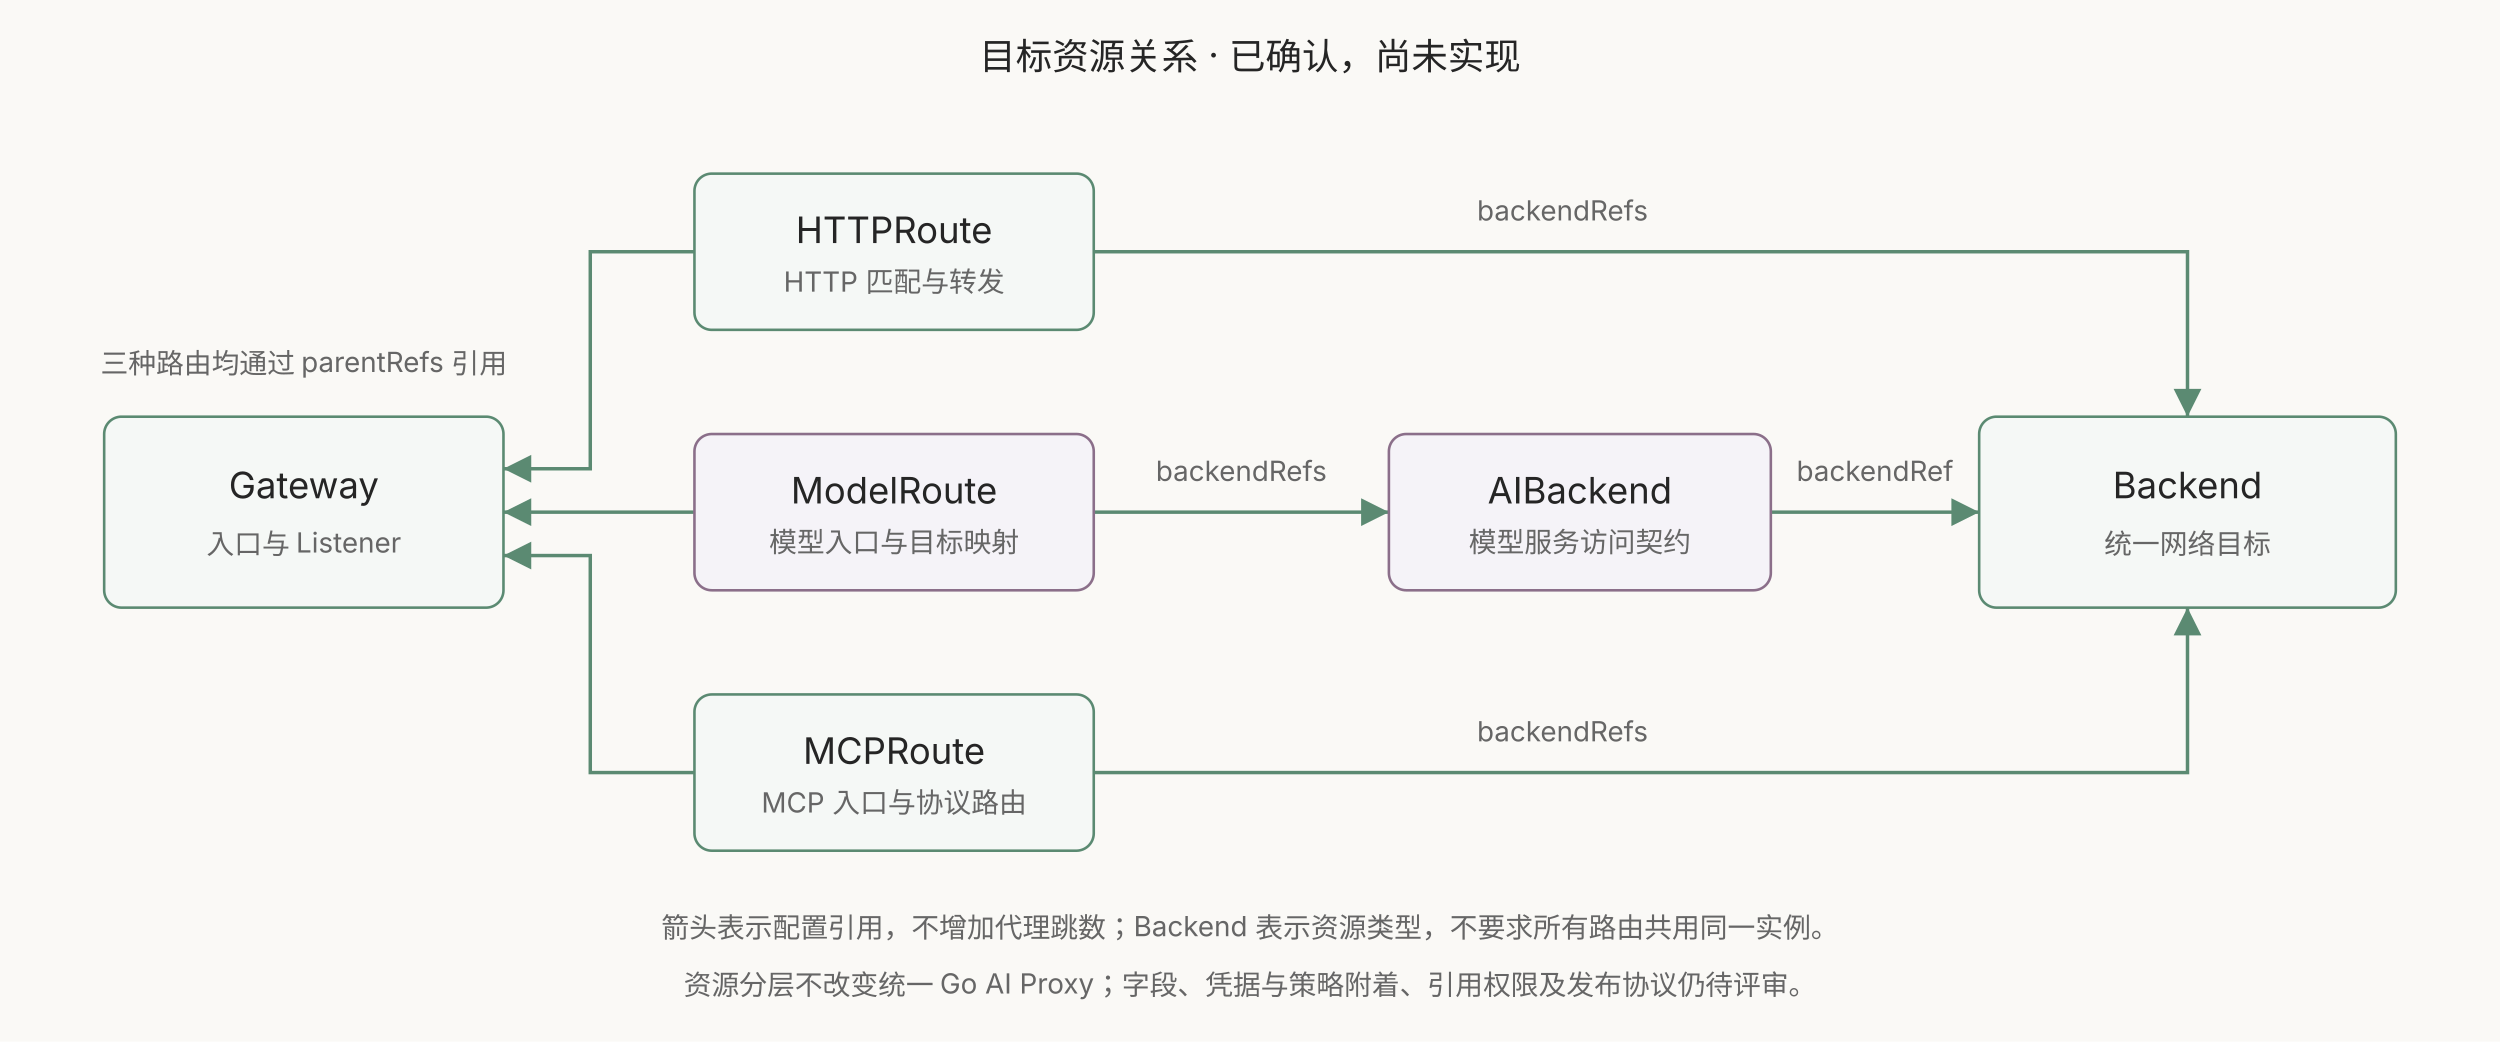
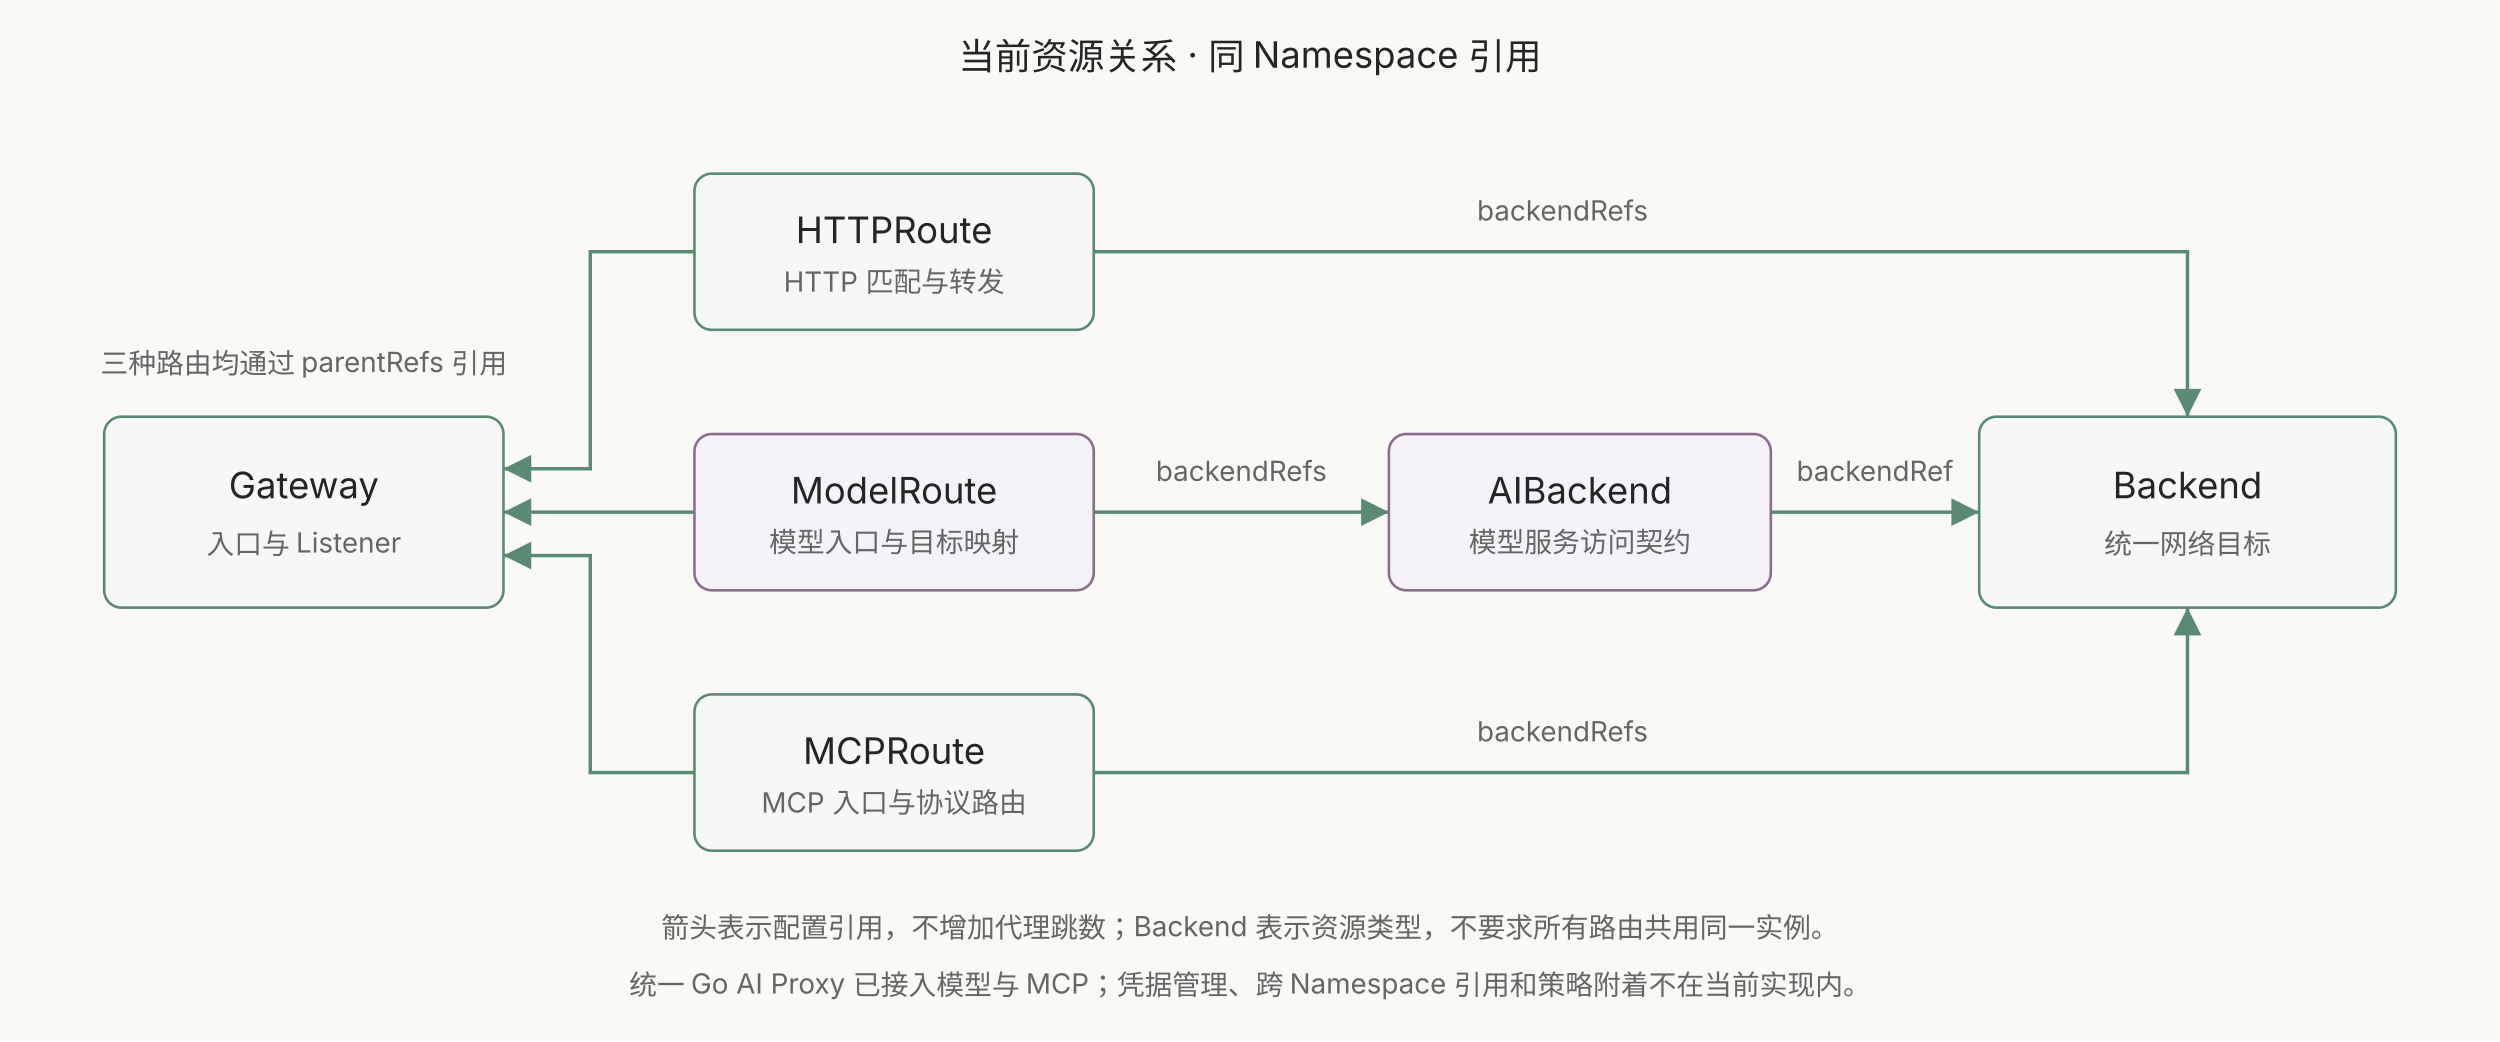
<svg xmlns="http://www.w3.org/2000/svg" viewBox="0 0 1440 600" role="img" aria-labelledby="title desc">
  <defs>
    <marker id="arrow" markerWidth="8" markerHeight="8" refX="8" refY="4" orient="auto">
      <path d="M0 0 L8 4 L0 8Z" fill="#5B8A72" />
    </marker>
  </defs>
  <style>text{font-family:Inter,"PingFang SC","Microsoft YaHei",sans-serif;fill:#252525;font-size:21px;text-anchor:middle}.note{font-size:16px;fill:#666}.edge{fill:none;stroke:#5B8A72;stroke-width:2}.box{fill:#F5F8F6;stroke:#5B8A72;stroke-width:1.5}.model{fill:#F5F3F8;stroke:#8B6F8A;stroke-width:1.5}</style>
  <rect width="100%" height="100%" fill="#FAF9F6" />
  <g class="edge">
    <path marker-end="url(#arrow)" d="M400 145 H340 V270 H290" />
    <path marker-end="url(#arrow)" d="M400 295 H290" />
    <path marker-end="url(#arrow)" d="M400 445 H340 V320 H290" />
    <path marker-end="url(#arrow)" d="M630 145 H1260 V240" />
    <path marker-end="url(#arrow)" d="M630 295 H800" />
    <path marker-end="url(#arrow)" d="M1020 295 H1140" />
    <path marker-end="url(#arrow)" d="M630 445 H1260 V350" />
  </g>
  <g>
-     <text x="720" y="40">目标资源关系 · 已确认，尚未实现</text>
+     <text x="720" y="40">当前资源关系 · 同 Namespace 引用</text>
    <text x="175" y="215" class="note">三种路由均通过 parentRefs 引用</text>
    <text x="900" y="127" class="note">backendRefs</text>
    <text x="715" y="277" class="note">backendRefs</text>
    <text x="1080" y="277" class="note">backendRef</text>
    <text x="900" y="427" class="note">backendRefs</text>
    <rect class="box" x="60" y="240" width="230" height="110" rx="10" />
    <text x="175" y="287">Gateway</text>
    <text x="175" y="319" class="note">入口与 Listener</text>
    <rect class="box" x="400" y="100" width="230" height="90" rx="10" />
    <text x="515" y="140">HTTPRoute</text>
    <text x="515" y="168" class="note">HTTP 匹配与转发</text>
    <rect class="model" x="400" y="250" width="230" height="90" rx="10" />
    <text x="515" y="290">ModelRoute</text>
    <text x="515" y="318" class="note">模型入口与目标映射</text>
    <rect class="box" x="400" y="400" width="230" height="90" rx="10" />
    <text x="515" y="440">MCPRoute</text>
    <text x="515" y="468" class="note">MCP 入口与协议路由</text>
    <rect class="model" x="800" y="250" width="220" height="90" rx="10" />
    <text x="910" y="290">AIBackend</text>
    <text x="910" y="318" class="note">模型服务访问契约</text>
    <rect class="box" x="1140" y="240" width="240" height="110" rx="10" />
    <text x="1260" y="287">Backend</text>
    <text x="1260" y="319" class="note">统一网络目标</text>
    <text x="720" y="540" class="note">箭头表示配置引用，不增加代理跳数；Backend 表示资源类型，不要求所有路由共用同一实例。</text>
-     <text x="720" y="573" class="note">资源分层不改变统一 Go AI Proxy；字段、凭据与策略附着、引用权限及发布协议仍待评审。</text>
+     <text x="720" y="573" class="note">统一 Go AI Proxy 已接入模型与 MCP；凭据管理、跨 Namespace 引用和策略附着不在当前实现内。</text>
  </g>
</svg>
